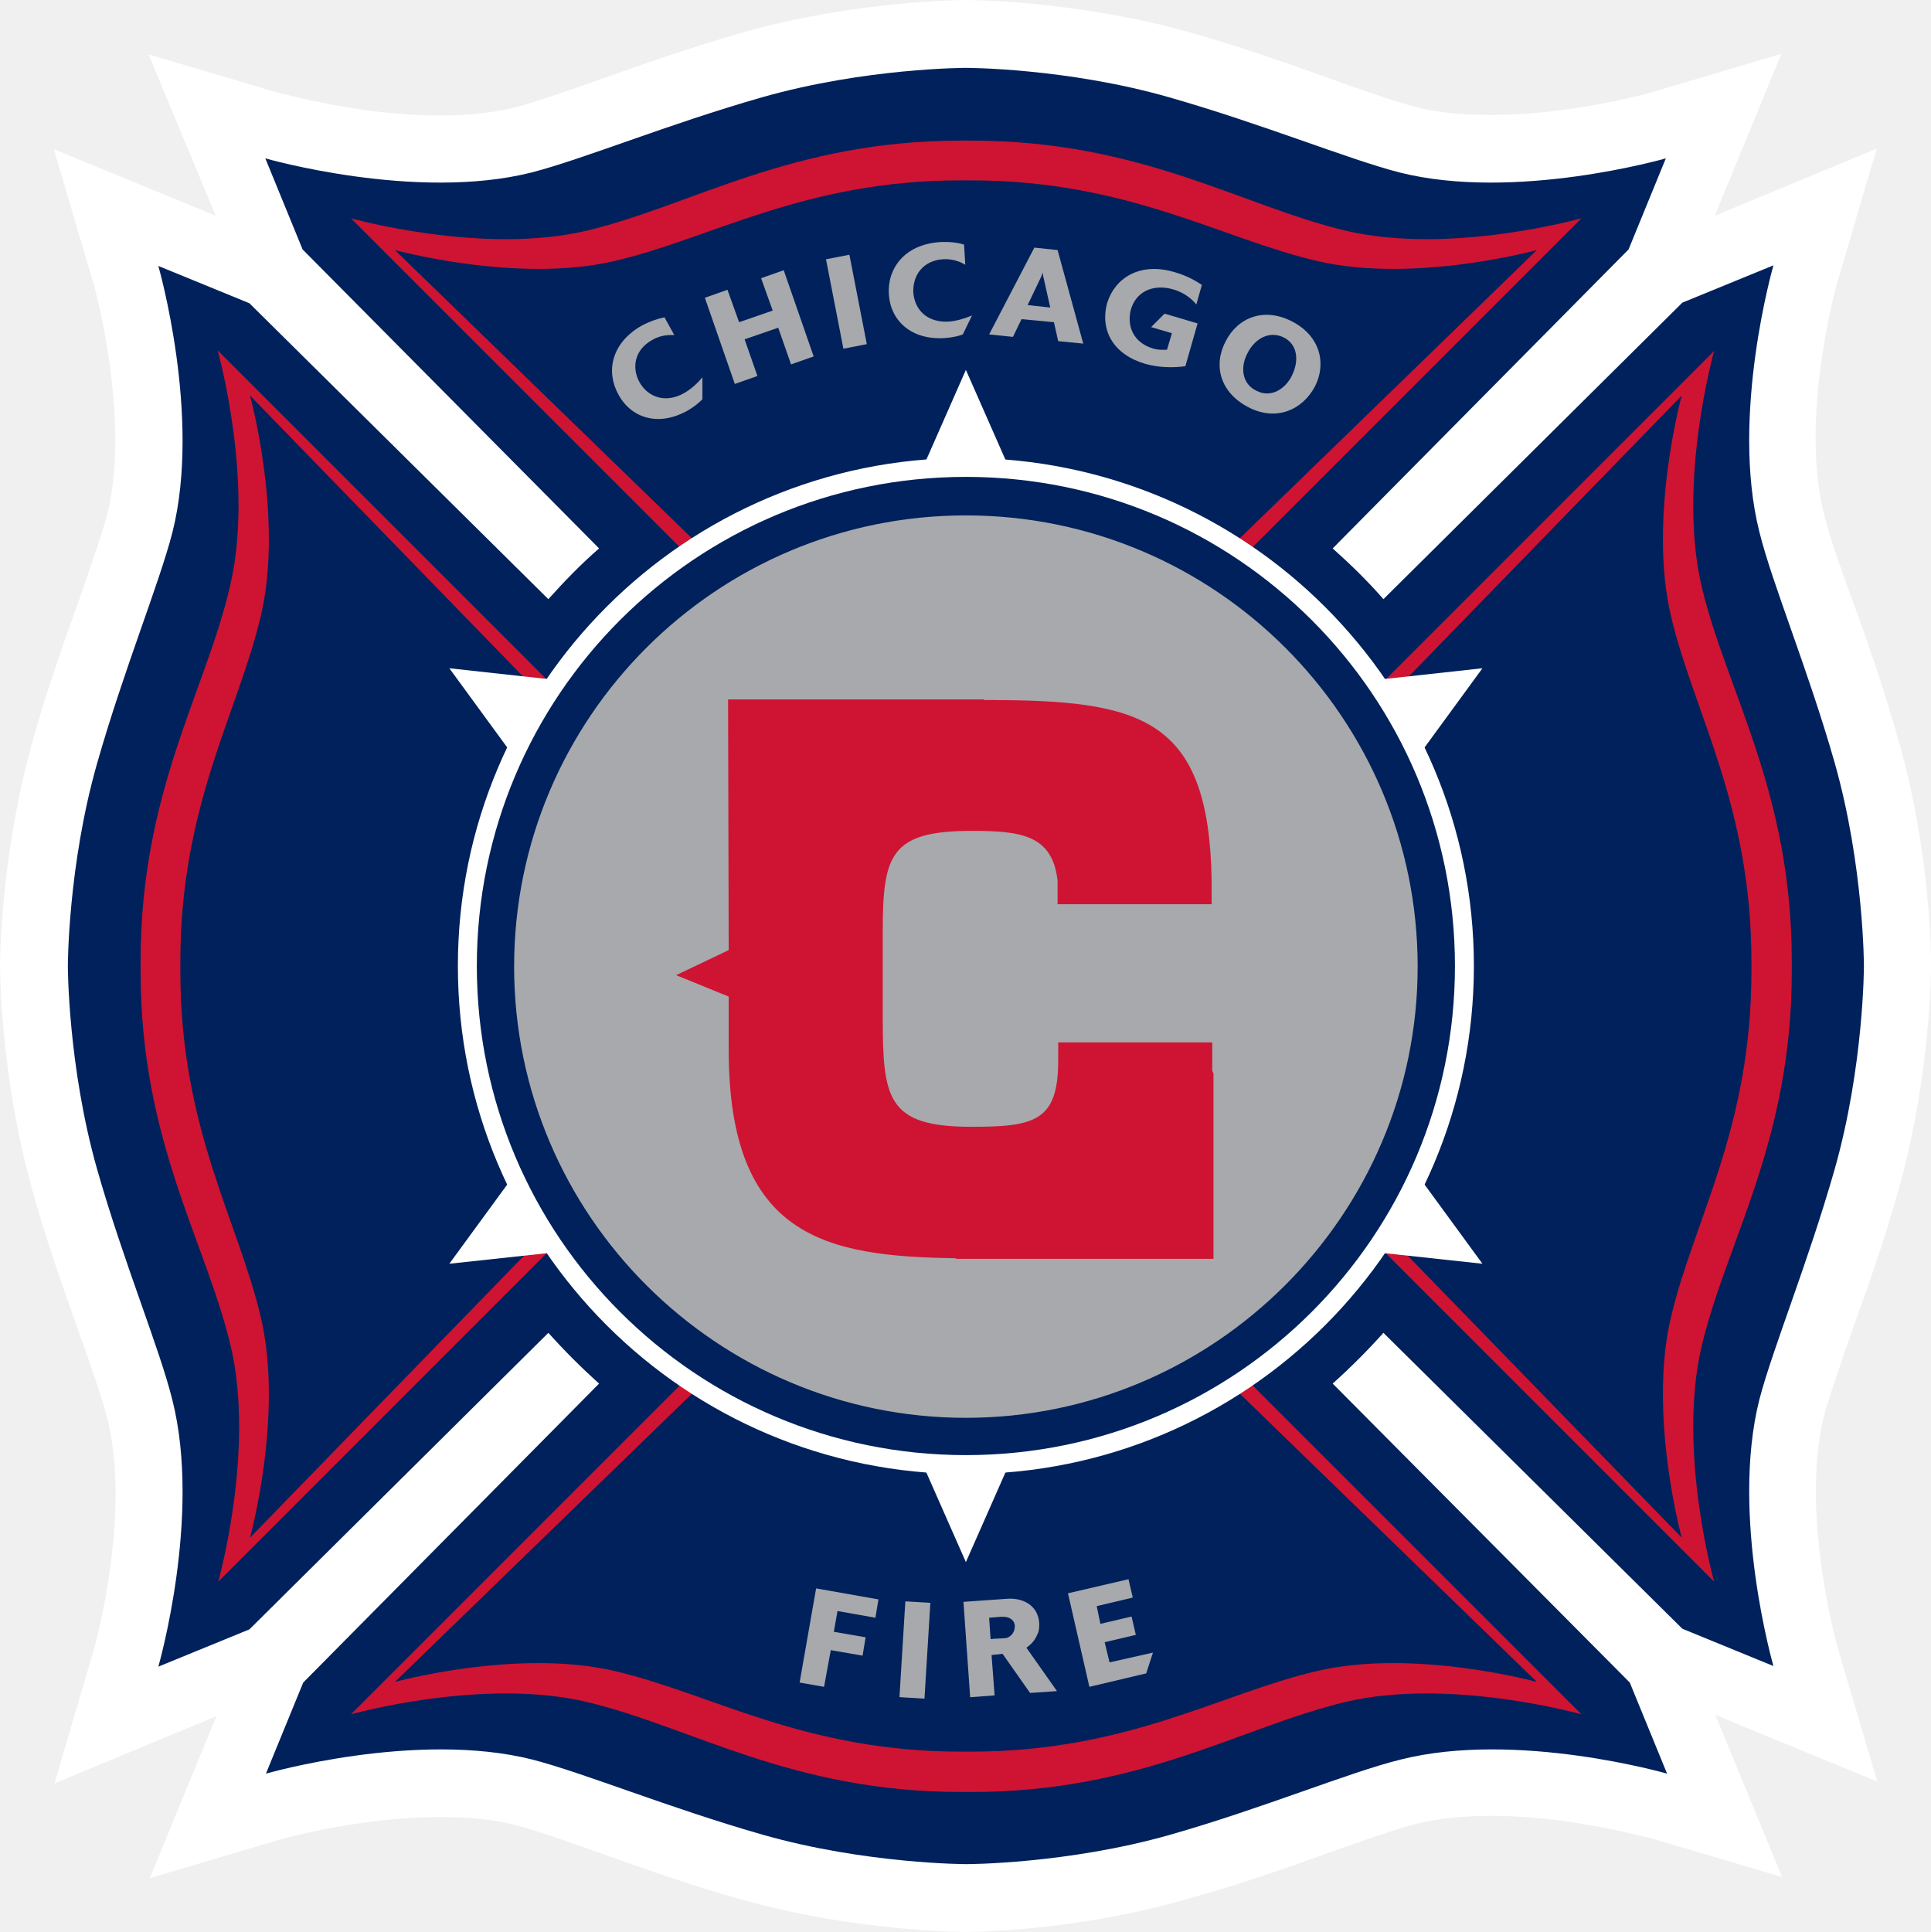
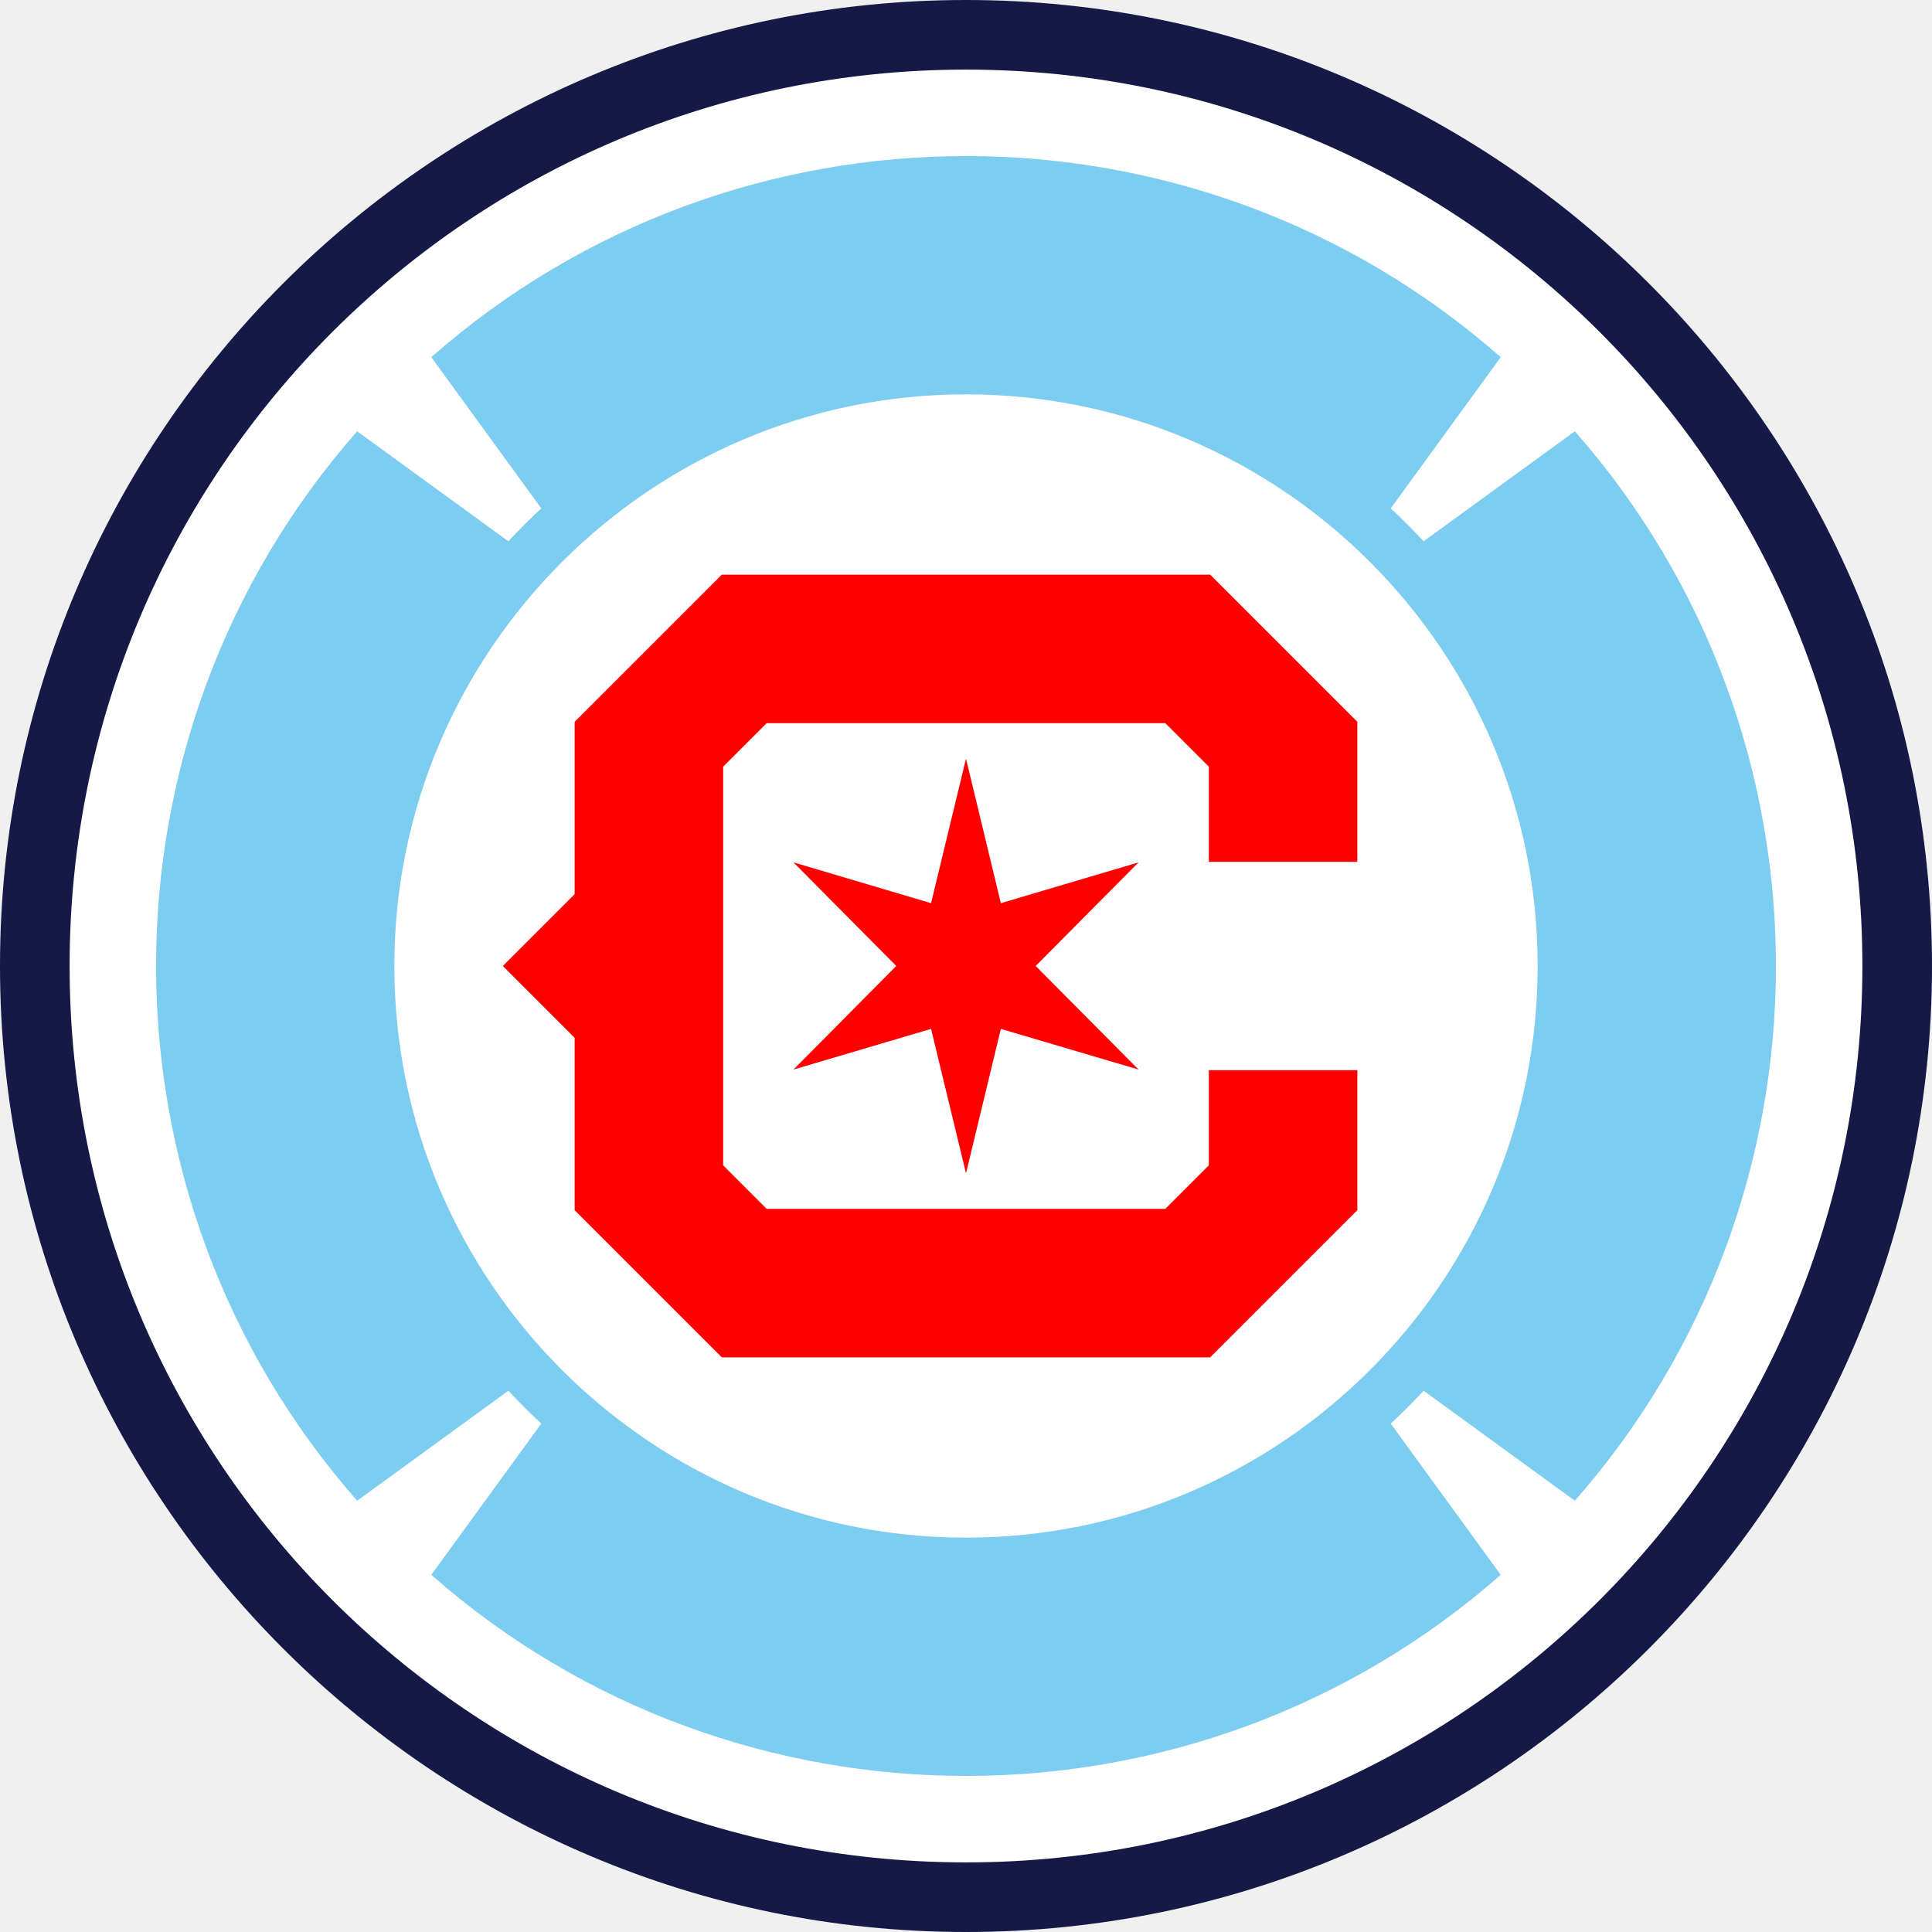
- <svg xmlns="http://www.w3.org/2000/svg" version="1.1" id="Layer_1" x="0px" y="0px" width="315.8px" height="316px" viewBox="0 0 315.8 316" style="enable-background:new 0 0 315.8 316;" xml:space="preserve">
-   <style type="text/css">
- 	.st0{fill:#FFFFFF;}
- 	.st1{fill:#00215B;}
- 	.st2{fill:#CE1432;}
- 	.st3{fill:#A7A9AC;}
- </style>
-   <g>
-     <path class="st0" d="M300.1,191.3c4.8-16.9,4.8-33.3,4.8-33.3s0-16.4-4.8-33.3c-4.4-15.4-10.2-29.2-12.3-37.7   c-4.8-19,2.3-43.6,2.3-43.6l-14.9,6.1L226.3,98c-2.6-3-5.4-5.7-8.3-8.3l48.4-48.9l6.1-14.9c0,0-24.6,7.1-43.6,2.3   c-8.5-2.2-22.3-7.9-37.7-12.3c-16.8-4.8-33.2-4.8-33.2-4.8s-16.4,0-33.3,4.8C109.3,20.3,95.5,26,87,28.2c-19,4.8-43.6-2.3-43.6-2.3   l6.1,14.9L98,89.7c-3,2.6-5.7,5.4-8.3,8.3L40.8,49.6l-14.9-6.1c0,0,7.1,24.6,2.3,43.6c-2.2,8.5-7.9,22.3-12.3,37.7   c-4.8,16.8-4.8,33.2-4.8,33.2s0,16.4,4.8,33.3c4.4,15.4,10.2,29.2,12.3,37.7c4.8,19-2.3,43.6-2.3,43.6l14.9-6.1L89.7,218   c2.6,2.9,5.4,5.7,8.3,8.3l-48.4,48.9l-6.1,14.9c0,0,24.6-7.1,43.6-2.3c8.5,2.2,22.3,7.9,37.7,12.3c16.9,4.8,33.3,4.8,33.3,4.8   s16.4,0,33.3-4.8c15.4-4.4,29.2-10.2,37.7-12.3c19-4.8,43.6,2.3,43.6,2.3l-6.1-14.9L218,226.3c2.9-2.6,5.7-5.4,8.3-8.3l48.9,48.4   l14.9,6.1c0,0-7.1-24.6-2.3-43.6C290,220.5,295.7,206.7,300.1,191.3" />
-     <path class="st0" d="M158,316c-0.7,0-18-0.1-36.3-5.2c-8.7-2.4-16.7-5.3-23.2-7.6c-6.2-2.2-10.8-3.8-14.2-4.7   c-3.4-0.9-7.6-1.3-12.3-1.3c-7.5,0-16.5,1.2-25.2,3.4c-0.1,0-0.3,0.1-0.4,0.1l-21.9,6.5l10.9-26.5L8.9,291.7l6.6-22.4   c0.5-1.9,5.9-22.4,2-37.5c-0.9-3.4-2.5-8.1-4.7-14.2l-0.2-0.6c-2.4-6.7-5.1-14.3-7.4-22.7C0.1,176.1,0,158.7,0,158   c0-0.7,0.1-18,5.2-36.3c2.4-8.7,5.4-17.1,7.6-23.2c1.8-5.2,3.7-10.5,4.7-14.2c3.5-13.7-0.7-32.3-2.1-37.6c0-0.1-0.1-0.2-0.1-0.3   L8.8,24.4l26.5,10.9L24.3,8.9l22,6.5c0.1,0,0.1,0,0.2,0c4,1,14.5,3.5,25.4,3.5c4.8,0,9-0.5,12.2-1.3c3.5-0.9,8.1-2.5,14.3-4.7   l0.6-0.2c6.7-2.4,14.3-5,22.5-7.4C140,0.1,157.3,0,158,0c0.7,0,18,0.1,36.3,5.2c8.5,2.4,16.4,5.2,23.1,7.6   c4.9,1.8,10.5,3.7,14.2,4.7c3.4,0.9,7.5,1.3,12.3,1.3c7.5,0,16.5-1.2,25.2-3.4c0.1,0,0.3-0.1,0.4-0.1l21.9-6.5l-10.9,26.5L307,24.3   l-6.6,22.4c-0.5,1.9-5.9,22.4-2,37.5c0.9,3.7,2.8,9,4.7,14.2l0.2,0.5c2.4,6.7,5.1,14.4,7.4,22.7c5,17.6,5.2,34.4,5.2,36.2   c0,0.7-0.1,18-5.2,36.3c-2.4,8.7-5.4,17.1-7.6,23.2c-1.8,5.2-3.7,10.5-4.7,14.2c-3.5,13.7,0.7,32.3,2.1,37.7c0,0.1,0.1,0.2,0.1,0.3   l6.5,21.9l-26.5-10.9l10.9,26.5l-22-6.5c-0.1,0-0.1,0-0.2,0c-4-1-14.5-3.5-25.4-3.5c-4.8,0-9,0.5-12.2,1.3c-3.8,1-9.1,2.9-14.3,4.7   l-0.5,0.2c-6.7,2.4-14.3,5.1-22.7,7.4C176,315.9,158.7,316,158,316z M72,275c6.6,0,12.6,0.7,17.8,2.1c4.4,1.1,9.6,2.9,15.6,5   l0.5,0.2c5.4,1.9,13.4,4.7,21.9,7.2c15,4.3,30.2,4.4,30.3,4.4c0.1,0,15.2-0.1,30.2-4.4c6.6-1.9,13.2-4.2,18.9-6.2l6-2.1   c5-1.7,9.3-3.2,13.1-4.2c5.2-1.4,11.2-2,17.7-2c2.4,0,4.7,0.1,6.9,0.2l-49-49.4l8.8-7.7c2.5-2.3,5-4.7,7.3-7.3l7.7-8.8l49.4,49   c-0.5-7.8-0.2-16.5,1.9-24.6c1.2-4.4,3-9.6,5-15.7l0.2-0.4c1.9-5.4,4.7-13.4,7.2-21.9c4.2-14.9,4.4-30.1,4.4-30.2   c0-0.1-0.2-15.2-4.4-30.2c-1.9-6.6-4.2-13.2-6.2-18.9l-2-5.9c-1.7-5-3.2-9.3-4.2-13.2c-2-7.9-2.3-16.5-1.8-24.6l-49.8,49.4   l-7.5-9.6c-2.2-2.5-4.7-4.9-7.3-7.3l-8.7-7.6l49-49.4c-2.2,0.1-4.5,0.2-6.9,0.2c-6.6,0-12.6-0.7-17.8-2.1c-4.4-1.1-9.6-2.9-15.6-5   l-0.5-0.2c-5.4-1.9-13.4-4.7-21.9-7.2c-14.9-4.2-30.1-4.4-30.2-4.4c-0.1,0-15.2,0.1-30.3,4.4c-6.6,1.9-13.2,4.2-19,6.2l-5.9,2   c-5,1.7-9.3,3.2-13.2,4.2c-5.2,1.4-11.2,2-17.6,2c-2.4,0-4.7-0.1-6.9-0.2l49,49.4l-8.9,7.8c-2.9,2.6-5.4,5-7.4,7.3l-7.9,8.6   L40.8,65.2c0.5,7.8,0.2,16.5-1.9,24.6c-1.2,4.4-3,9.9-5.2,16.1c-1.9,5.4-4.7,13.4-7.2,21.9c-4.2,14.9-4.4,30.1-4.4,30.2   c0,0.1,0.1,15.2,4.4,30.2c1.9,6.6,4.2,13.2,6.2,19l2,5.9c1.7,5,3.2,9.3,4.2,13.2c2,7.9,2.3,16.5,1.8,24.6l49.4-49l7.8,8.9   c2.3,2.5,4.7,5,7.3,7.3l8.6,7.9L65,275.2C67.3,275.1,69.6,275,72,275z" />
-     <path class="st0" d="M158,308c-0.7,0-17-0.1-34.1-4.9c-8.2-2.3-15.9-5-22.7-7.4c-5.9-2.1-11-3.9-14.9-4.9c-4.2-1.1-9-1.6-14.3-1.6   c-14.2,0-27.5,3.8-27.7,3.8l-6.1,1.8l8.8-21.3l46.6-47c-1.4-1.3-2.7-2.6-4-4l-47,46.6l-21.3,8.8l1.8-6.1c0.1-0.2,6.8-24,2.2-42   c-1-3.9-2.8-9-4.9-14.9c-2.4-6.8-5.1-14.4-7.4-22.7c-4.9-17.1-5-33.5-5-34.2s0.1-17,4.9-34.1c2.3-8.2,5-15.9,7.4-22.7   c2.1-5.9,3.9-11,4.9-14.9c4.6-18-2.2-41.8-2.2-42l-1.8-6.1L42.5,47l47,46.6c1.3-1.4,2.6-2.7,4-4l-46.6-47l-8.8-21.3l6.1,1.8   c0.1,0,13.5,3.8,27.7,3.8c5.3,0,10.2-0.5,14.3-1.6c3.9-1,9-2.8,14.9-4.9c6.8-2.4,14.4-5.1,22.6-7.4C141,8.1,157.3,8,158,8   s17,0.1,34.1,4.9c8.2,2.3,15.9,5,22.6,7.4c5.9,2.1,11.1,3.9,14.9,4.9c4.2,1.1,9,1.6,14.3,1.6c14.2,0,27.5-3.8,27.7-3.8l6.1-1.8   l-8.8,21.3l-46.6,47c1.4,1.3,2.7,2.6,4,4l47-46.6l21.3-8.8l-1.8,6.1c-0.1,0.2-6.8,24-2.2,42c1,3.9,2.8,9,4.9,14.9   c2.4,6.8,5.1,14.4,7.4,22.7c4.9,17.1,4.9,33.4,4.9,34.1s-0.1,17-4.9,34.1c-2.3,8.2-5,15.9-7.4,22.7c-2.1,5.9-3.9,11-4.9,14.9   c-4.6,18,2.2,41.8,2.2,42l1.8,6.1l-21.3-8.8l-47-46.6c-1.3,1.4-2.6,2.7-4,4l46.6,47l8.8,21.3l-6.1-1.8c-0.1,0-13.5-3.8-27.7-3.8   c-5.3,0-10.2,0.5-14.3,1.6c-3.9,1-9,2.8-14.9,4.9c-6.8,2.4-14.4,5.1-22.7,7.4C175,307.9,158.7,308,158,308 M72,283   c5.9,0,11.2,0.6,15.8,1.8c4.2,1.1,9.4,2.9,15.5,5c6.7,2.4,14.3,5,22.3,7.3c16.2,4.6,32.2,4.7,32.5,4.7c0.2,0,16.2-0.1,32.4-4.7   c8-2.3,15.6-5,22.3-7.3c6.1-2.1,11.3-4,15.5-5c4.6-1.2,10-1.8,15.8-1.8c9.2,0,17.9,1.4,23.4,2.6l-3.6-8.7l-50.3-50.7l2.4-2.1   c2.8-2.5,5.5-5.2,8-8l2.1-2.4l50.7,50.3l8.7,3.6c-1.9-8.7-4.4-25.2-0.8-39.2c1.1-4.2,2.9-9.4,5-15.5c2.4-6.7,5-14.3,7.3-22.3   c4.6-16.2,4.7-32.3,4.7-32.4s-0.1-16.2-4.7-32.4c-2.3-8-5-15.6-7.3-22.3c-2.1-6.1-4-11.3-5-15.5c-3.6-14-1-30.5,0.8-39.2l-8.7,3.6   l-50.7,50.3L224,100c-2.5-2.8-5.2-5.5-8.1-8.1l-2.4-2.1l50.3-50.7l3.6-8.7c-5.5,1.2-14.2,2.6-23.4,2.6c-5.9,0-11.2-0.6-15.8-1.8   c-4.2-1.1-9.4-2.9-15.5-5c-6.7-2.4-14.3-5-22.3-7.3c-16.2-4.6-32.3-4.7-32.4-4.7c-0.2,0-16.2,0.1-32.5,4.7c-8,2.3-15.6,5-22.3,7.3   c-6.1,2.1-11.3,4-15.5,5C83.1,32.4,77.8,33,72,33c-9.2,0-17.9-1.4-23.4-2.6l3.6,8.7l50.3,50.7L100,92c-2.8,2.5-5.6,5.2-8.1,8   l-2.2,2.4L39.1,52.2l-8.7-3.6c1.9,8.7,4.4,25.2,0.8,39.2c-1.1,4.1-2.9,9.4-5,15.5c-2.4,6.7-5,14.3-7.3,22.3   c-4.6,16.2-4.7,32.3-4.7,32.4c0,0.2,0.1,16.2,4.7,32.4c2.3,8,5,15.6,7.3,22.3c2.1,6.1,4,11.3,5,15.5c3.6,14,1,30.5-0.8,39.2   l8.7-3.6l50.7-50.3L92,216c2.5,2.8,5.2,5.5,8,8l2.4,2.2l-50.3,50.7l-3.6,8.7C54.1,284.5,62.8,283,72,283" />
-     <path class="st1" d="M300.1,191.3c4.8-16.9,4.8-33.3,4.8-33.3s0-16.4-4.8-33.3c-4.4-15.4-10.2-29.2-12.3-37.7   c-4.8-19,2.3-43.6,2.3-43.6l-14.9,6.1L226.3,98c-2.6-3-5.4-5.7-8.3-8.3l48.4-48.9l6.1-14.9c0,0-24.6,7.1-43.6,2.3   c-8.5-2.2-22.3-7.9-37.7-12.3c-16.8-4.8-33.2-4.8-33.2-4.8s-16.4,0-33.3,4.8C109.3,20.3,95.5,26,87,28.2c-19,4.8-43.6-2.3-43.6-2.3   l6.1,14.9L98,89.7c-3,2.6-5.7,5.4-8.3,8.3L40.8,49.6l-14.9-6.1c0,0,7.1,24.6,2.3,43.6c-2.2,8.5-7.9,22.3-12.3,37.7   c-4.8,16.8-4.8,33.2-4.8,33.2s0,16.4,4.8,33.3c4.4,15.4,10.2,29.2,12.3,37.7c4.8,19-2.3,43.6-2.3,43.6l14.9-6.1L89.7,218   c2.6,2.9,5.4,5.7,8.3,8.3l-48.4,48.9l-6.1,14.9c0,0,24.6-7.1,43.6-2.3c8.5,2.2,22.3,7.9,37.7,12.3c16.9,4.8,33.3,4.8,33.3,4.8   s16.4,0,33.3-4.8c15.4-4.4,29.2-10.2,37.7-12.3c19-4.8,43.6,2.3,43.6,2.3l-6.1-14.9L218,226.3c2.9-2.6,5.7-5.4,8.3-8.3l48.9,48.4   l14.9,6.1c0,0-7.1-24.6-2.3-43.6C290,220.5,295.7,206.7,300.1,191.3" />
-     <path class="st2" d="M197.2,218.9l61.5,61.5c0,0-21.6-6.1-38.7-2s-33.4,14.7-61.1,14.7h-1.7c-27.7,0-44-10.6-61.1-14.7   s-38.7,2-38.7,2l61.5-61.5H197.2L197.2,218.9z" />
-     <path class="st2" d="M218.9,118.9l61.5-61.5c0,0-6.1,21.6-2,38.7s14.7,33.4,14.7,61.1v1.7c0,27.7-10.6,44-14.7,61.1s2,38.7,2,38.7   l-61.5-61.5V118.9z" />
-     <path class="st2" d="M197.2,97.2l61.5-61.5c0,0-21.6,6.1-38.7,2S186.6,23,158.9,23h-1.7c-27.7,0-44,10.6-61.1,14.7s-38.7-2-38.7-2   l61.5,61.5H197.2z" />
-     <path class="st2" d="M97.2,118.9L35.6,57.3c0,0,6.1,21.6,2,38.7c-4,17.2-14.6,33.5-14.6,61.2v1.7c0,27.7,10.6,44,14.7,61.1   s-2,38.7-2,38.7l61.5-61.5V118.9z" />
-     <path class="st1" d="M194.3,219.7l57.1,55.4c0,0-20-5.5-35.9-1.8s-31,13.2-56.7,13.2h-1.6c-25.7,0-40.8-9.5-56.7-13.2   s-35.9,1.8-35.9,1.8l57.1-55.4L194.3,219.7L194.3,219.7z" />
-     <path class="st1" d="M219.7,121.7l55.4-57c0,0-5.5,20-1.8,35.9s13.2,31,13.2,56.7v1.6c0,25.7-9.5,40.8-13.2,56.7s1.8,35.9,1.8,35.9   l-55.4-57L219.7,121.7L219.7,121.7z" />
-     <path class="st1" d="M194.3,96.3l57.1-55.4c0,0-20,5.5-35.9,1.8s-31-13.2-56.7-13.2h-1.6c-25.7,0-40.8,9.5-56.7,13.2   s-35.9-1.8-35.9-1.8l57.1,55.4H194.3z" />
-     <path class="st1" d="M96.3,121.7l-55.4-57c0,0,5.5,20,1.8,35.9s-13.2,31-13.2,56.7v1.6c0,25.7,9.5,40.8,13.2,56.7   s-1.8,35.9-1.8,35.9l55.4-57V121.7z" />
-     <path class="st3" d="M114.9,65.3c-0.4,0.4-1.1,1.1-2.5,1.9c-4.7,2.6-9.1,1.2-11.2-2.6c-2.1-3.7-1.3-8.4,3.7-11.3   c1.5-0.8,2.8-1.2,3.8-1.4l1.6,2.9c-0.6,0-2.1-0.1-3.6,0.8c-2.9,1.6-3.4,4.5-2.1,6.9c1.4,2.5,4.3,3.5,7.3,1.8c1.2-0.7,2.2-1.6,3-2.6   L114.9,65.3z" />
-     <polygon class="st3" points="133.1,58.3 129.4,59.6 127.3,53.6 121.8,55.5 123.9,61.5 120.2,62.8 115.3,48.7 119,47.4 120.9,52.7    126.4,50.8 124.5,45.5 128.2,44.2  " />
-     <rect x="136.5" y="41.9" transform="matrix(0.9816 -0.1911 0.1911 0.9816 -6.8791 27.3647)" class="st3" width="3.9" height="14.9" />
-     <path class="st3" d="M157.5,54.7c-0.5,0.2-1.5,0.5-3.1,0.6c-5.3,0.3-8.7-2.8-9-7.1c-0.3-4.2,2.5-8.2,8.3-8.6c1.7-0.1,3,0.1,4,0.4   l0.2,3.3c-0.5-0.3-1.8-1-3.6-0.9c-3.3,0.2-5,2.6-4.9,5.4c0.2,2.9,2.3,5,5.8,4.8c1.3-0.1,2.6-0.5,3.8-1L157.5,54.7z" />
-     <path class="st3" d="M177.2,56.2l-4.1-0.4l-0.7-3.1l-5.3-0.5l-1.4,2.9l-3.9-0.4l7.4-14.2l3.8,0.4L177.2,56.2z M171.8,50.3l-1.1-4.9   c-0.1-0.3-0.1-0.5-0.1-0.8c-0.2,0.4-0.2,0.5-0.3,0.7l-2.2,4.6L171.8,50.3z" />
-     <path class="st3" d="M193.9,59.9c-2.2,0.3-4.5,0.2-6.6-0.4c-5.1-1.5-7.4-5.4-6.2-9.9c1.2-4,5.2-6.8,11-5.1c1.7,0.5,3,1.1,4.5,2.1   l-0.9,3.2c-0.5-0.6-1.7-1.9-3.9-2.5c-3.3-0.9-6,0.5-6.8,3.3c-0.7,2.6,0.3,5.4,3.6,6.4c1,0.3,1.8,0.2,2.3,0.2l0.8-2.7l-3.4-1   l2.2-2.2l5.4,1.6L193.9,59.9z" />
-     <path class="st3" d="M204.2,66.6c-4.6-2.4-5.8-6.8-3.7-10.8c2-3.9,6.3-5.6,10.9-3.2c4.6,2.4,5.6,6.9,3.7,10.6   C213.1,67,208.8,69,204.2,66.6 M211.3,61.5c1.3-2.6,0.9-5.2-1.3-6.3s-4.6,0-5.9,2.5c-1.3,2.4-0.9,5.1,1.4,6.2   C208,65.2,210.3,63.5,211.3,61.5" />
-     <polygon class="st3" points="134.8,275.9 130.8,275.2 133.5,259.8 143.7,261.6 143.2,264.6 137,263.5 136.4,266.9 141.6,267.8    141.1,270.8 135.9,269.9  " />
-     <rect x="141.8" y="267.8" transform="matrix(6.129537e-02 -0.9981 0.9981 6.129537e-02 -128.8491 402.701)" class="st3" width="15.7" height="4.1" />
-     <path class="st3" d="M172.9,276.6l-4.4,0.3l-4.5-6.4c-0.8,0.1-0.9,0.1-1.8,0.2l0.5,6.6l-4,0.3l-1.1-15.6l7.1-0.5   c2.4-0.2,5.1,0.9,5.3,4c0,0.6,0,1.3-0.3,1.8c-0.5,1.3-1.4,1.9-1.8,2.2L172.9,276.6z M162.2,270.4l-0.2-2.3c0.5-0.1,2.3-0.1,2.7-0.2   c0.8-0.3,1.3-1,1.3-1.9c0-0.7-0.4-1.1-0.8-1.3c-0.5-0.3-1.3-0.3-2.1-0.2l-1.3,0.1L162.2,270.4z" />
-     <polygon class="st3" points="187.5,273.7 178.2,275.9 174.7,260.6 184.6,258.3 185.3,261.3 179.4,262.7 180,265.6 185.1,264.4    185.8,267.4 180.7,268.6 181.5,271.9 188.6,270.3  " />
-     <polygon class="st0" points="242.5,109.3 182.4,115.9 158,60.5 133.6,115.9 73.5,109.3 109.1,158 73.5,206.7 133.6,200.2    158,255.5 182.4,200.2 242.5,206.7 206.9,158  " />
-     <path class="st0" d="M241.1,158c0,45.9-37.2,83.1-83.1,83.1S74.9,203.9,74.9,158s37.2-83.1,83.1-83.1   C203.9,75,241.1,112.1,241.1,158" />
-     <path class="st1" d="M238,158c0,44.2-35.8,80-80,80s-80-35.8-80-80s35.8-80,80-80S238,113.8,238,158" />
-     <path class="st3" d="M231.5,158c0,40.6-32.9,73.5-73.5,73.5S84.5,198.6,84.5,158s32.9-73.5,73.5-73.5   C198.6,84.6,231.5,117.4,231.5,158" />
-     <path class="st3" d="M158,231.9c-40.7,0-73.9-33.1-73.9-73.8s33.1-73.8,73.9-73.8s73.9,33.1,73.9,73.8   C231.9,198.7,198.7,231.9,158,231.9 M158,84.9c-40.3,0-73.1,32.8-73.1,73.1s32.8,73.1,73.1,73.1s73.1-32.8,73.1-73.1   S198.3,84.9,158,84.9" />
-     <path class="st2" d="M144,152.5c0-12.7,1.3-16.9,14.8-16.9c8.1,0,13.7,0.6,14.5,8.6v3.4h24.5v-3.4c-0.5-26.7-11.9-29.2-36.3-29.2   c-0.5,0-1,0-1.5,0l0.1-0.1h-40.6v34.3l0.1-0.1v6.6l-8,3.8l8,3.3v9c0,30.6,15.7,33.5,37.8,33.7l-0.1,0.1h40.9v-29.7L198,176   c0-0.7,0-1.5,0-2.2V171h-24.5v2.6c0,10.5-4.8,11.2-14.6,11.2c-14.3,0-14.8-5.1-14.8-18.4v-13.9H144z" />
-     <path class="st2" d="M198.5,205.9h-42.2l0.1-0.1c-21.2-0.3-37.2-3.3-37.2-34.1V163l-8.6-3.5l8.6-4.1l-0.1-41H161l-0.1,0.1h0.6   c25.2,0,36.3,2.8,36.7,29.6v3.8H173v-3.8c-0.8-7.6-6.1-8.2-14.1-8.2c-13.3,0-14.5,4-14.5,16.5v13.9c0,13.4,0.7,18,14.5,18   c10.3,0,14.2-0.9,14.2-10.8v-3h25.2v4.6l0.2,0.5C198.5,175.8,198.5,205.9,198.5,205.9z M158.1,205.1h39.6v-28.8l0,0l-0.2-0.5v-4.4   h-23.7v2.2c0,11-5.4,11.6-15,11.6c-14.7,0-15.2-5.4-15.2-18.8v-13.9c0-12.8,1.2-17.3,15.2-17.3c8.2,0,14,0.6,14.9,8.9v3.1h23.7   v-3.1c-0.5-26.1-11.3-28.8-36-28.8H159l0.1-0.1h-39.3l0.1,40.7l-7.4,3.5l7.4,3v9.3c0,30.6,15.5,33.1,37.4,33.3L158.1,205.1   L158.1,205.1z" />
-   </g>
+ <svg xmlns="http://www.w3.org/2000/svg" viewBox="0 0 690 690" version="1.1" id="svg12" width="690" height="690">
+   <defs id="defs16" />
+   <path d="M 345,0 C 154.77,0 0,154.77 0,345 0,535.23 154.77,690 345,690 535.23,690 690,535.23 690,345 690,154.77 535.23,0 345,0 Z" style="fill:#141946" id="path2" />
+   <circle cx="345" cy="345" r="320.14" style="fill:#ffffff" id="circle4" />
+   <path d="m 508.44,496.69 54,39.28 c 95.76,-108.88 95.76,-273.06 0,-381.94 l -54,39.28 q -5.66,-6.09 -11.75,-11.75 l 39.28,-54 C 427.09,31.8 262.91,31.8 154.03,127.56 l 39.28,54 q -6.09,5.66 -11.75,11.75 l -54,-39.28 c -95.76,108.88 -95.76,273.06 0,381.94 l 54,-39.28 q 5.66,6.09 11.75,11.75 l -39.28,54 c 108.88,95.76 273.06,95.76 381.94,0 l -39.28,-54 q 6.09,-5.66 11.75,-11.75 z M 345,549.16 c -112.57,0 -204.16,-91.59 -204.16,-204.16 0,-112.57 91.59,-204.16 204.16,-204.16 112.57,0 204.16,91.59 204.16,204.16 0,112.57 -91.59,204.16 -204.16,204.16 z" style="fill:#7ccdef" id="path6" />
+   <polygon points="387.52,377.56 338.38,362.99 375.09,399.99 338.38,436.99 387.52,422.46 400,474.05 412.45,422.46 461.63,436.99 424.89,399.99 461.63,362.99 412.45,377.56 400,325.95 " style="fill:#ff0000" id="polygon8" transform="translate(-55,-55)" />
+   <polygon points="487.21,260.23 312.79,260.23 260.23,312.79 260.23,374.35 234.58,400 260.23,425.65 260.23,487.21 312.79,539.77 487.21,539.77 539.77,487.21 539.77,437.2 486.73,437.2 486.73,471.18 471.18,486.73 328.82,486.73 313.27,471.18 313.27,328.82 328.82,313.27 471.18,313.27 486.73,328.82 486.73,362.8 539.77,362.8 539.77,312.79 " style="fill:#ff0000" id="polygon10" transform="translate(-55,-55)" />
</svg>
